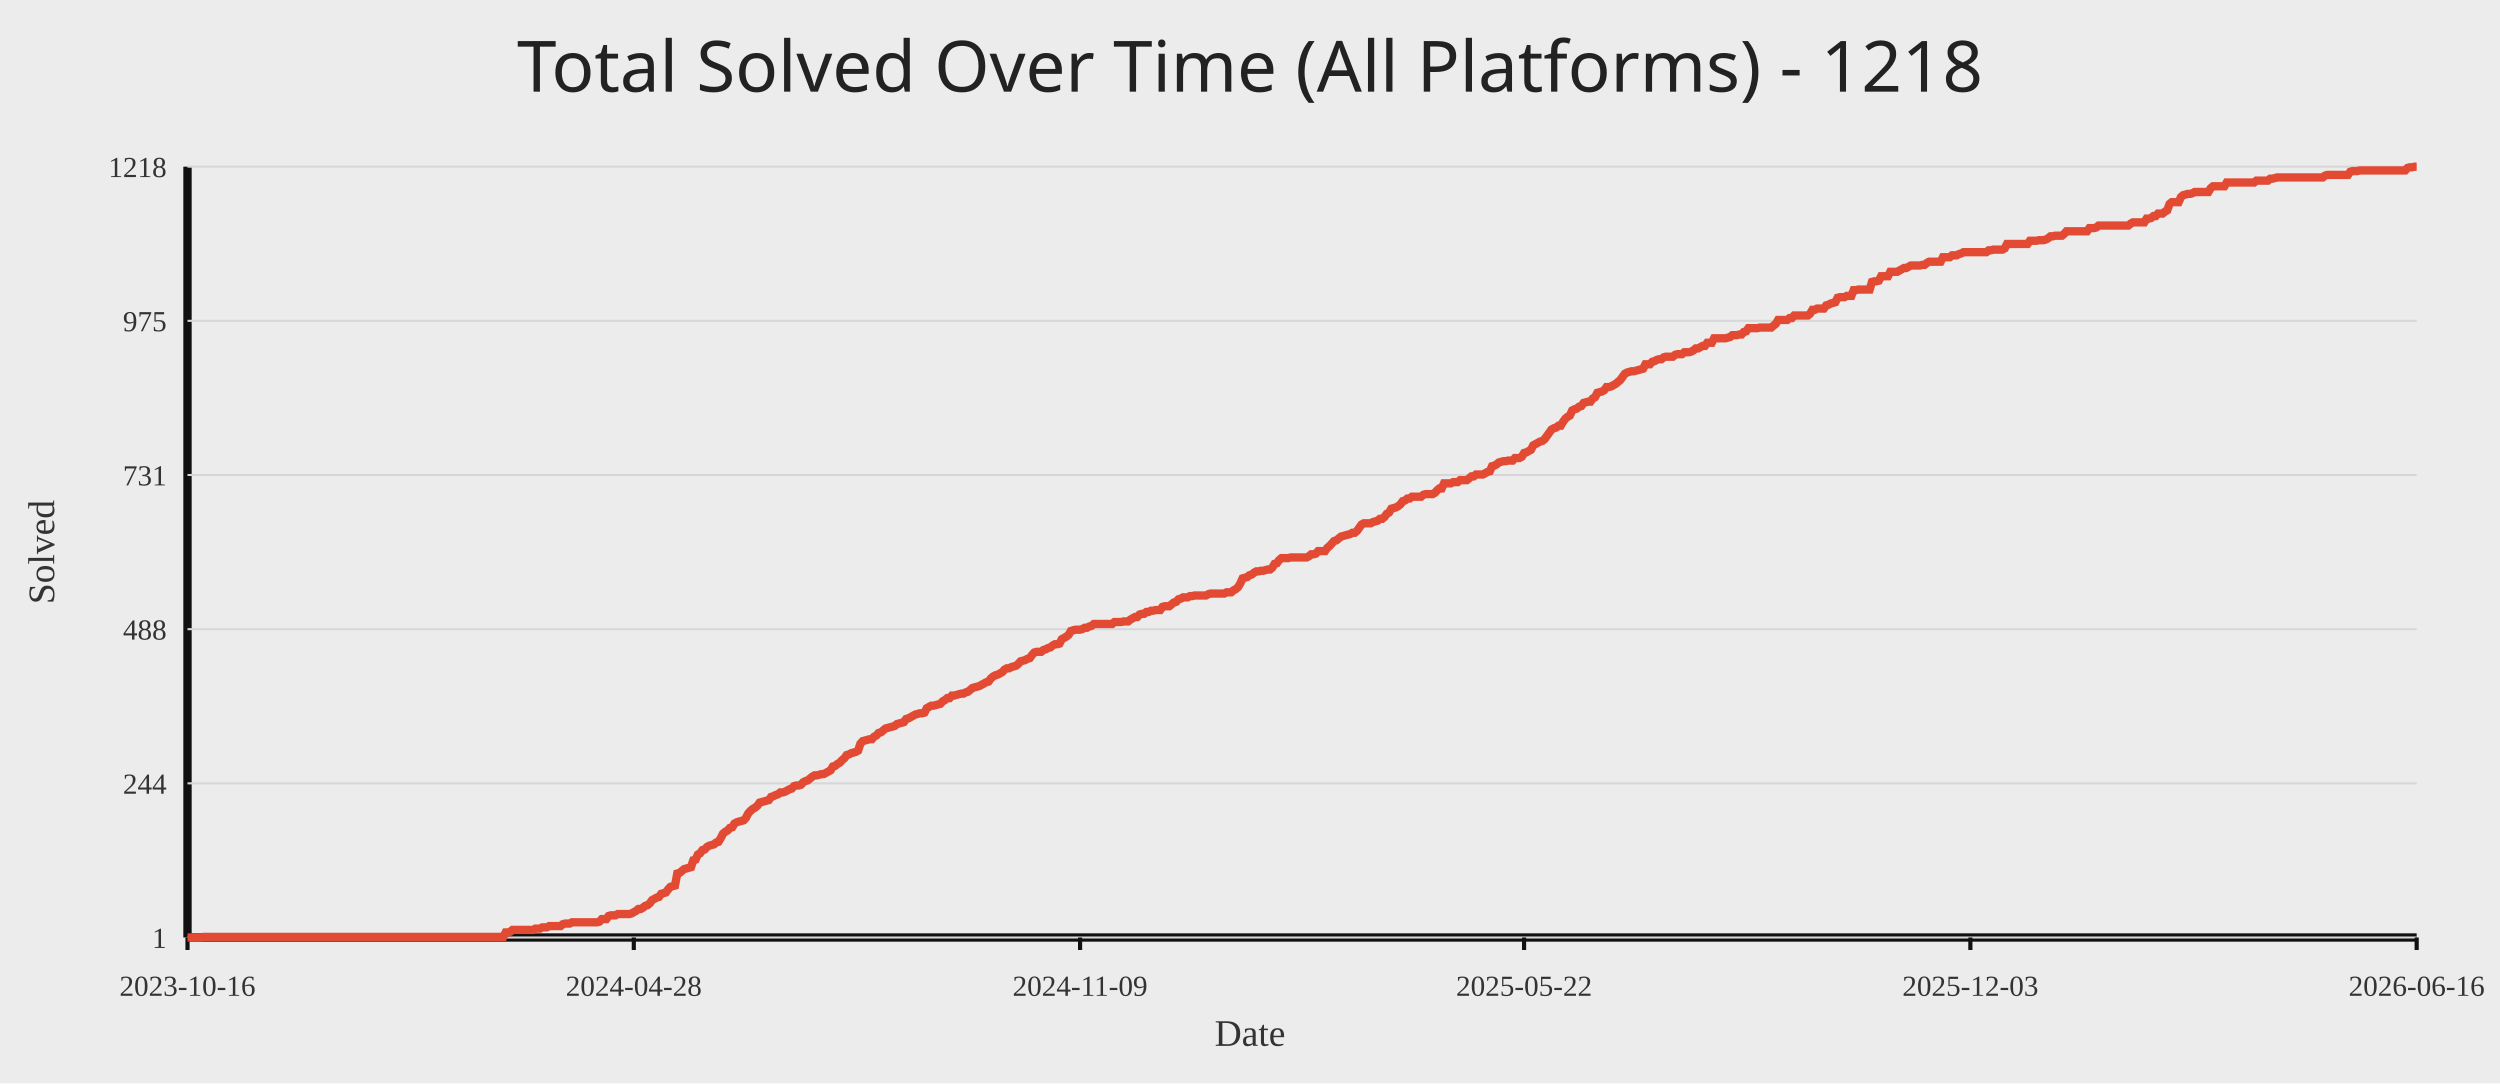
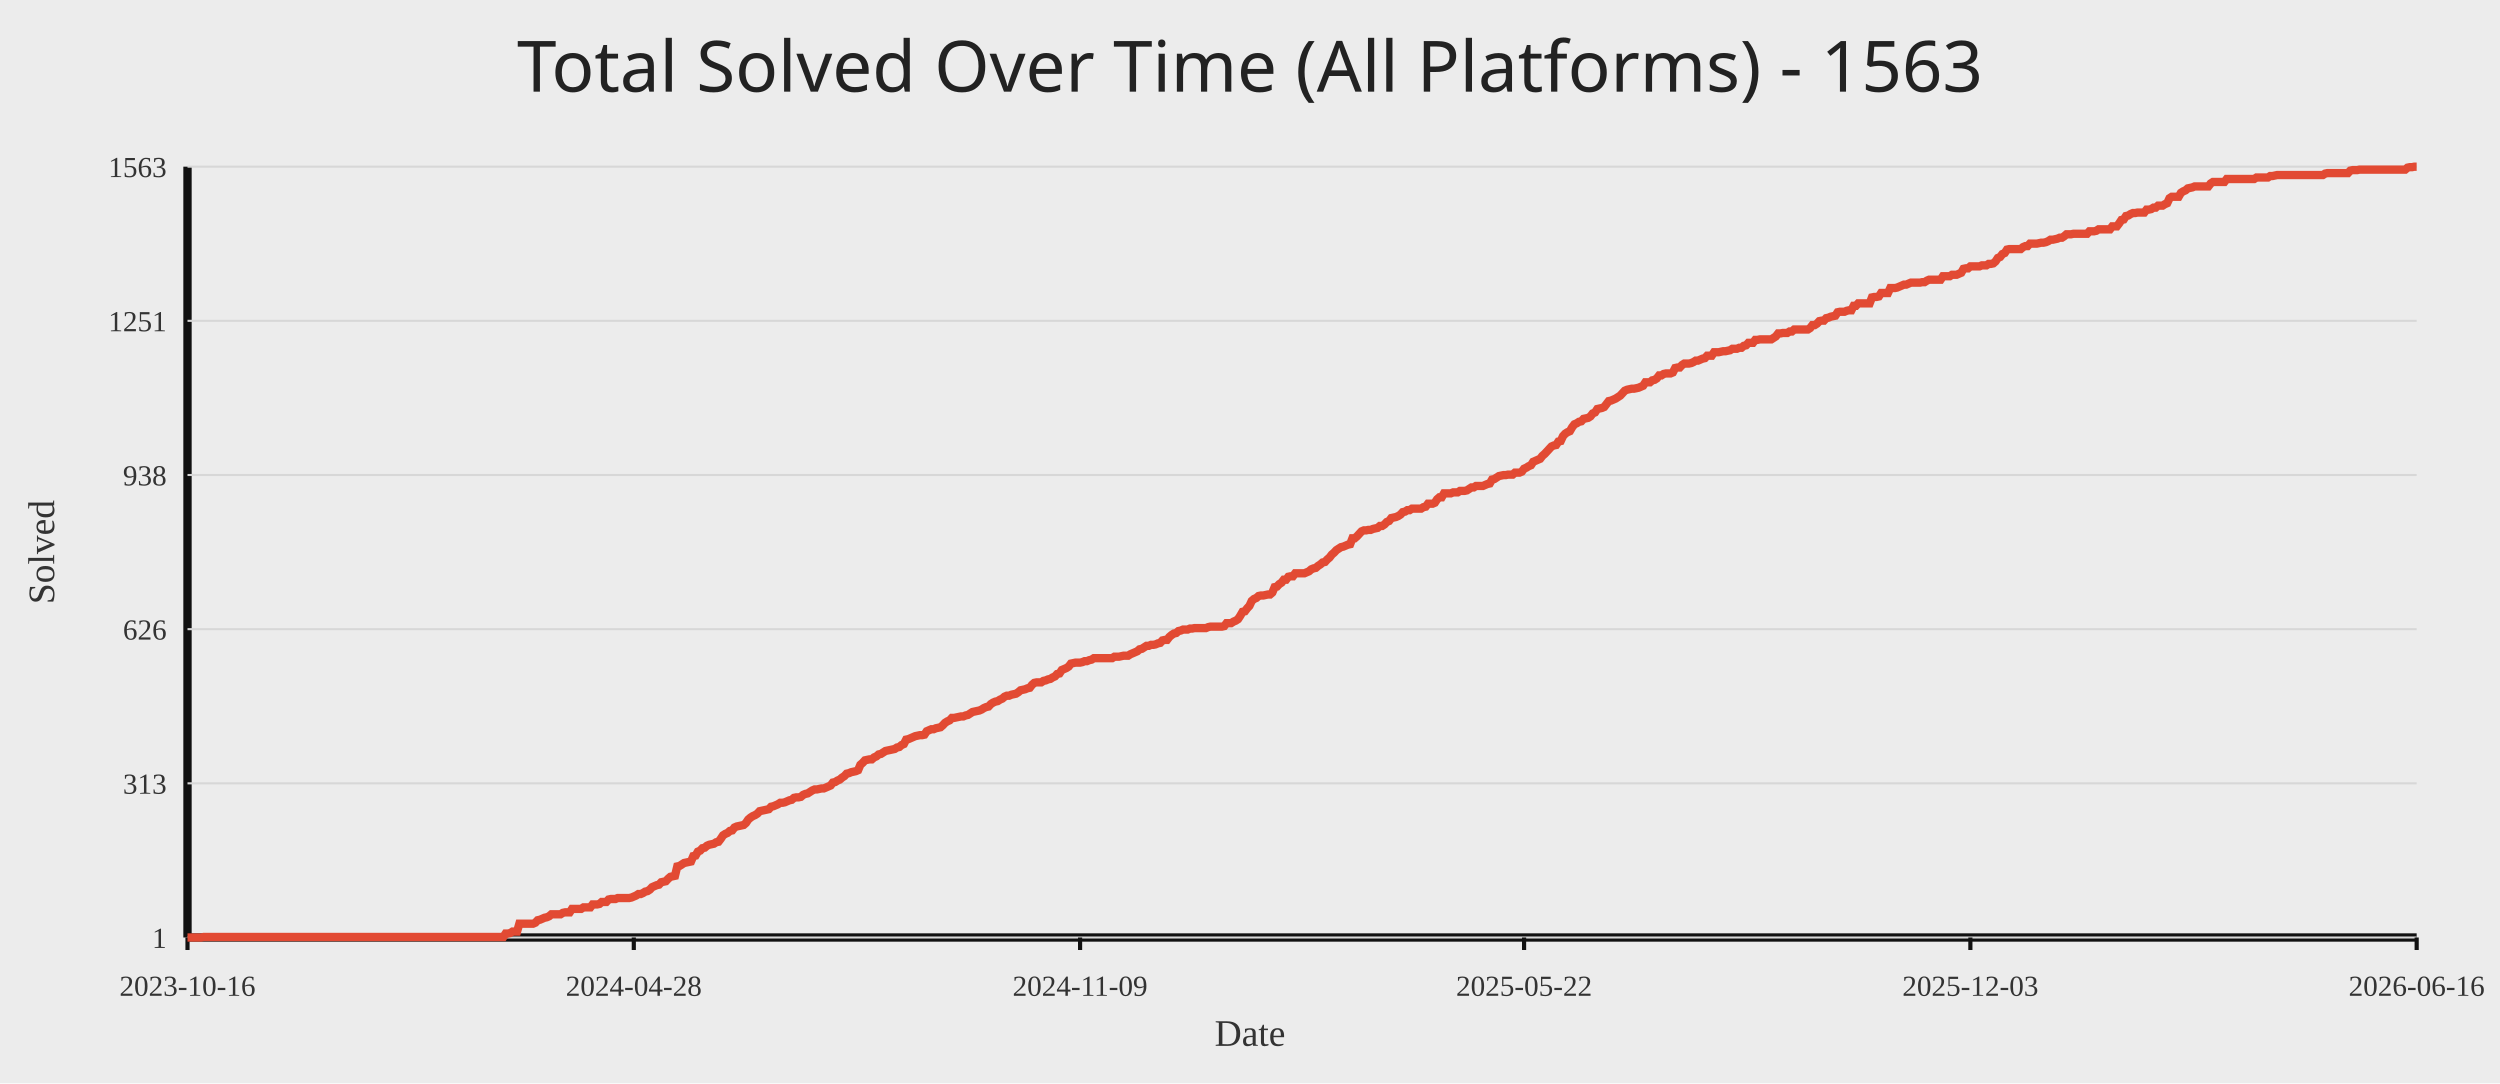
<svg xmlns="http://www.w3.org/2000/svg" width="1200" height="520">
  <rect width="100%" height="100%" fill="#ececec" />
-   <text x="50%" y="44" text-anchor="middle" fill="#222" font-size="34" font-family="Comic Sans MS, Segoe UI">Total Solved Over Time (All Platforms) - 1218</text>
+   <text x="50%" y="44" text-anchor="middle" fill="#222" font-size="34" font-family="Comic Sans MS, Segoe UI">Total Solved Over Time (All Platforms) - 1563</text>
  <line x1="90" y1="450" x2="1160" y2="450" stroke="#111" stroke-width="4" />
  <line x1="90" y1="80" x2="90" y2="450" stroke="#111" stroke-width="4" />
  <line x1="90" y1="450.00" x2="1160" y2="450.00" stroke="#d7d7d7" stroke-width="1" />
  <text x="80" y="455.00" text-anchor="end" fill="#333" font-size="14">1</text>
  <line x1="90" y1="376.00" x2="1160" y2="376.00" stroke="#d7d7d7" stroke-width="1" />
-   <text x="80" y="381.00" text-anchor="end" fill="#333" font-size="14">244</text>
+   <text x="80" y="381.00" text-anchor="end" fill="#333" font-size="14">313</text>
  <line x1="90" y1="302.00" x2="1160" y2="302.00" stroke="#d7d7d7" stroke-width="1" />
-   <text x="80" y="307.00" text-anchor="end" fill="#333" font-size="14">488</text>
+   <text x="80" y="307.00" text-anchor="end" fill="#333" font-size="14">626</text>
  <line x1="90" y1="228.00" x2="1160" y2="228.00" stroke="#d7d7d7" stroke-width="1" />
-   <text x="80" y="233.00" text-anchor="end" fill="#333" font-size="14">731</text>
+   <text x="80" y="233.00" text-anchor="end" fill="#333" font-size="14">938</text>
  <line x1="90" y1="154.00" x2="1160" y2="154.00" stroke="#d7d7d7" stroke-width="1" />
-   <text x="80" y="159.00" text-anchor="end" fill="#333" font-size="14">975</text>
+   <text x="80" y="159.00" text-anchor="end" fill="#333" font-size="14">1251</text>
  <line x1="90" y1="80.00" x2="1160" y2="80.00" stroke="#d7d7d7" stroke-width="1" />
-   <text x="80" y="85.00" text-anchor="end" fill="#333" font-size="14">1218</text>
+   <text x="80" y="85.00" text-anchor="end" fill="#333" font-size="14">1563</text>
  <line x1="90.00" y1="450" x2="90.00" y2="456" stroke="#111" stroke-width="2" />
  <text x="90.00" y="478" text-anchor="middle" fill="#333" font-size="14">2023-10-16</text>
  <line x1="304.22" y1="450" x2="304.22" y2="456" stroke="#111" stroke-width="2" />
  <text x="304.22" y="478" text-anchor="middle" fill="#333" font-size="14">2024-04-28</text>
  <line x1="518.44" y1="450" x2="518.44" y2="456" stroke="#111" stroke-width="2" />
  <text x="518.44" y="478" text-anchor="middle" fill="#333" font-size="14">2024-11-09</text>
  <line x1="731.56" y1="450" x2="731.56" y2="456" stroke="#111" stroke-width="2" />
  <text x="731.56" y="478" text-anchor="middle" fill="#333" font-size="14">2025-05-22</text>
  <line x1="945.78" y1="450" x2="945.78" y2="456" stroke="#111" stroke-width="2" />
  <text x="945.78" y="478" text-anchor="middle" fill="#333" font-size="14">2025-12-03</text>
  <line x1="1160.00" y1="450" x2="1160.00" y2="456" stroke="#111" stroke-width="2" />
  <text x="1160.00" y="478" text-anchor="middle" fill="#333" font-size="14">2026-06-16</text>
-   <polyline fill="none" stroke="#e24a33" stroke-width="4" points="90.00,450.00 91.10,450.00 92.20,450.00 93.30,450.00 94.39,450.00 95.49,450.00 96.59,450.00 97.69,449.70 98.79,449.70 99.89,449.70 100.99,449.70 102.08,449.70 103.18,449.70 104.28,449.70 105.38,449.70 106.48,449.70 107.58,449.70 108.68,449.70 109.77,449.70 110.87,449.70 111.97,449.70 113.07,449.70 114.17,449.70 115.27,449.70 116.37,449.70 117.46,449.70 118.56,449.70 119.66,449.70 120.76,449.70 121.86,449.70 122.96,449.70 124.06,449.70 125.15,449.70 126.25,449.70 127.35,449.70 128.45,449.70 129.55,449.70 130.65,449.70 131.75,449.70 132.84,449.70 133.94,449.70 135.04,449.70 136.14,449.70 137.24,449.70 138.34,449.70 139.44,449.70 140.53,449.70 141.63,449.70 142.73,449.70 143.83,449.70 144.93,449.70 146.03,449.70 147.13,449.70 148.22,449.70 149.32,449.70 150.42,449.70 151.52,449.70 152.62,449.70 153.72,449.70 154.82,449.70 155.91,449.70 157.01,449.70 158.11,449.70 159.21,449.70 160.31,449.70 161.41,449.70 162.51,449.70 163.60,449.70 164.70,449.70 165.80,449.70 166.90,449.70 168.00,449.70 169.10,449.70 170.20,449.70 171.29,449.70 172.39,449.70 173.49,449.70 174.59,449.70 175.69,449.70 176.79,449.70 177.89,449.70 178.98,449.70 180.08,449.70 181.18,449.70 182.28,449.70 183.38,449.70 184.48,449.70 185.57,449.70 186.67,449.70 187.77,449.70 188.87,449.70 189.97,449.70 191.07,449.70 192.17,449.70 193.26,449.70 194.36,449.70 195.46,449.70 196.56,449.70 197.66,449.70 198.76,449.70 199.86,449.70 200.95,449.70 202.05,449.70 203.15,449.70 204.25,449.70 205.35,449.70 206.45,449.70 207.55,449.70 208.64,449.70 209.74,449.70 210.84,449.70 211.94,449.70 213.04,449.70 214.14,449.70 215.24,449.70 216.33,449.70 217.43,449.70 218.53,449.70 219.63,449.70 220.73,449.70 221.83,449.70 222.93,449.70 224.02,449.70 225.12,449.70 226.22,449.70 227.32,449.70 228.42,449.70 229.52,449.70 230.62,449.70 231.71,449.70 232.81,449.70 233.91,449.70 235.01,449.70 236.11,449.70 237.21,449.70 238.31,449.70 239.40,449.70 240.50,449.70 241.60,449.70 242.70,447.57 243.80,447.57 244.90,447.26 246.00,446.35 247.09,446.35 248.19,446.35 249.29,446.35 250.39,446.35 251.49,446.35 252.59,446.35 253.69,446.35 254.78,446.35 255.88,446.35 256.98,445.74 258.08,445.74 259.18,445.74 260.28,445.14 261.38,445.14 262.47,445.14 263.57,444.53 264.67,444.53 265.77,444.53 266.87,444.53 267.97,444.53 269.07,444.53 270.16,443.62 271.26,443.31 272.36,443.31 273.46,443.31 274.56,442.70 275.66,442.70 276.76,442.70 277.85,442.70 278.95,442.70 280.05,442.70 281.15,442.70 282.25,442.70 283.35,442.70 284.45,442.70 285.54,442.70 286.64,442.70 287.74,442.40 288.84,441.18 289.94,441.18 291.04,441.18 292.14,439.66 293.23,439.36 294.33,439.36 295.43,439.36 296.53,438.75 297.63,438.75 298.73,438.75 299.83,438.75 300.92,438.75 302.02,438.75 303.12,438.45 304.22,437.84 305.32,437.23 306.42,436.32 307.52,436.32 308.61,435.71 309.71,434.80 310.81,434.49 311.91,433.58 313.01,432.06 314.11,431.45 315.21,430.85 316.30,430.54 317.40,429.02 318.50,428.72 319.60,428.41 320.70,426.89 321.80,425.68 322.90,425.37 323.99,425.07 325.09,419.29 326.19,418.99 327.29,418.08 328.39,417.17 329.49,416.86 330.59,416.56 331.68,416.25 332.78,412.91 333.88,412.60 334.98,410.17 336.08,409.56 337.18,408.04 338.28,407.74 339.37,406.52 340.47,405.92 341.57,405.61 342.67,405.31 343.77,404.40 344.87,404.09 345.97,402.27 347.06,400.14 348.16,399.23 349.26,398.62 350.36,397.40 351.46,397.10 352.56,395.28 353.66,394.67 354.75,394.36 355.85,394.06 356.95,393.76 358.05,392.54 359.15,390.41 360.25,389.19 361.34,388.28 362.44,387.67 363.54,386.76 364.64,385.24 365.74,384.94 366.84,384.63 367.94,384.33 369.03,384.03 370.13,382.51 371.23,382.20 372.33,381.59 373.43,381.29 374.53,380.38 375.63,380.38 376.72,380.07 377.82,379.47 378.92,378.86 380.02,378.55 381.12,377.34 382.22,377.03 383.32,377.03 384.41,376.73 385.51,375.51 386.61,374.91 387.71,374.60 388.81,373.69 389.91,372.78 391.01,372.17 392.10,372.17 393.20,371.87 394.30,371.56 395.40,371.56 396.50,370.95 397.60,370.35 398.70,369.74 399.79,367.91 400.89,367.61 401.99,366.70 403.09,366.09 404.19,364.87 405.29,363.96 406.39,362.44 407.48,362.14 408.58,361.53 409.68,361.22 410.78,360.92 411.88,360.31 412.98,356.97 414.08,355.75 415.17,355.45 416.27,355.14 417.37,354.84 418.47,354.84 419.57,353.62 420.67,353.02 421.77,351.80 422.86,351.50 423.96,350.58 425.06,349.67 426.16,349.37 427.26,349.06 428.36,348.76 429.46,348.46 430.55,347.54 431.65,347.24 432.75,346.94 433.85,346.63 434.95,345.11 436.05,344.81 437.15,344.20 438.24,343.59 439.34,342.98 440.44,342.68 441.54,342.37 442.64,342.37 443.74,342.07 444.84,339.94 445.93,339.33 447.03,338.73 448.13,338.73 449.23,338.42 450.33,338.12 451.43,337.81 452.53,336.60 453.62,335.99 454.72,335.08 455.82,335.08 456.92,333.86 458.02,333.86 459.12,333.56 460.22,333.25 461.31,332.95 462.41,332.95 463.51,332.34 464.61,332.04 465.71,331.13 466.81,330.21 467.91,329.91 469.00,329.61 470.10,329.30 471.20,328.69 472.30,328.09 473.40,327.48 474.50,327.17 475.60,325.65 476.69,324.74 477.79,324.13 478.89,323.83 479.99,323.22 481.09,322.61 482.19,321.40 483.29,320.79 484.38,320.79 485.48,320.18 486.58,319.88 487.68,319.57 488.78,318.66 489.88,317.44 490.98,317.14 492.07,316.84 493.17,316.23 494.27,315.92 495.37,314.40 496.47,313.19 497.57,312.88 498.67,312.88 499.76,312.88 500.86,311.97 501.96,311.67 503.06,311.06 504.16,310.76 505.26,309.84 506.36,309.24 507.45,309.24 508.55,308.93 509.65,306.80 510.75,306.20 511.85,305.59 512.95,304.68 514.05,302.85 515.14,302.55 516.24,302.24 517.34,302.24 518.44,302.24 519.54,301.94 520.64,301.33 521.74,301.33 522.83,300.72 523.93,300.42 525.03,299.51 526.13,299.51 527.23,299.51 528.33,299.51 529.43,299.51 530.52,299.51 531.62,299.51 532.72,299.51 533.82,299.51 534.92,298.59 536.02,298.59 537.11,298.59 538.21,298.59 539.31,298.29 540.41,298.29 541.51,298.29 542.61,297.38 543.71,296.77 544.80,296.16 545.90,296.16 547.00,294.95 548.10,294.64 549.20,294.64 550.30,293.73 551.40,293.73 552.49,293.12 553.59,293.12 554.69,292.82 555.79,292.82 556.89,292.82 557.99,291.30 559.09,290.99 560.18,290.99 561.28,290.99 562.38,290.08 563.48,289.17 564.58,288.87 565.68,287.65 566.78,287.35 567.87,286.74 568.97,286.74 570.07,286.74 571.17,286.13 572.27,286.13 573.37,285.83 574.47,285.83 575.56,285.83 576.66,285.83 577.76,285.83 578.86,285.83 579.96,285.22 581.06,284.91 582.16,284.91 583.25,284.91 584.35,284.91 585.45,284.91 586.55,284.91 587.65,284.91 588.75,284.31 589.85,284.31 590.94,284.31 592.04,283.39 593.14,282.79 594.24,281.87 595.34,280.05 596.44,277.62 597.54,277.31 598.63,277.01 599.73,276.10 600.83,275.79 601.93,274.88 603.03,274.27 604.13,274.27 605.23,273.97 606.32,273.97 607.42,273.66 608.52,273.36 609.62,273.36 610.72,272.45 611.82,270.62 612.92,270.32 614.01,268.80 615.11,267.89 616.21,267.89 617.31,267.89 618.41,267.89 619.51,267.58 620.61,267.58 621.70,267.58 622.80,267.58 623.90,267.58 625.00,267.58 626.10,267.58 627.20,267.58 628.30,266.98 629.39,266.06 630.49,266.06 631.59,265.76 632.69,264.54 633.79,264.54 634.89,264.54 635.99,264.54 637.08,263.02 638.18,262.11 639.28,260.90 640.38,259.68 641.48,259.38 642.58,258.46 643.68,257.55 644.77,257.25 645.87,256.94 646.97,256.64 648.07,256.34 649.17,255.73 650.27,255.73 651.37,254.82 652.46,253.29 653.56,251.77 654.66,251.17 655.76,251.17 656.86,251.17 657.96,251.17 659.06,250.56 660.15,250.25 661.25,249.95 662.35,249.04 663.45,249.04 664.55,248.13 665.65,246.61 666.75,246.00 667.84,244.17 668.94,243.87 670.04,243.57 671.14,242.96 672.24,242.05 673.34,240.53 674.44,240.22 675.53,239.31 676.63,239.31 677.73,238.40 678.83,238.40 679.93,238.40 681.03,238.40 682.13,238.40 683.22,237.49 684.32,237.18 685.42,237.18 686.52,237.18 687.62,237.18 688.72,236.57 689.82,235.36 690.91,234.45 692.01,234.45 693.11,232.01 694.21,232.01 695.31,232.01 696.41,232.01 697.51,231.41 698.60,231.41 699.70,231.41 700.80,230.49 701.90,230.49 703.00,230.49 704.10,230.49 705.20,229.58 706.29,228.67 707.39,228.67 708.49,227.76 709.59,227.76 710.69,227.76 711.79,227.76 712.89,227.15 713.98,226.54 715.08,226.24 716.18,223.80 717.28,223.50 718.38,222.89 719.48,221.98 720.57,221.68 721.67,221.37 722.77,221.37 723.87,221.07 724.97,221.07 726.07,221.07 727.17,219.85 728.26,219.85 729.36,219.85 730.46,219.24 731.56,217.42 732.66,217.12 733.76,216.51 734.86,215.90 735.95,213.77 737.05,213.16 738.15,212.56 739.25,211.95 740.35,211.64 741.45,210.73 742.55,209.21 743.64,207.69 744.74,206.17 745.84,205.56 746.94,205.26 748.04,204.35 749.14,204.35 750.24,202.52 751.33,201.00 752.43,200.09 753.53,199.48 754.63,197.05 755.73,196.44 756.83,196.14 757.93,195.23 759.02,194.92 760.12,193.40 761.22,193.10 762.32,192.79 763.42,192.79 764.52,191.27 765.62,190.67 766.71,188.54 767.81,188.23 768.91,187.93 770.01,187.32 771.11,185.80 772.21,185.80 773.31,185.50 774.40,184.89 775.50,184.28 776.60,183.37 777.70,182.46 778.80,180.94 779.90,179.42 781.00,178.81 782.09,178.50 783.19,178.20 784.29,178.20 785.39,177.90 786.49,177.59 787.59,177.29 788.69,176.98 789.78,174.86 790.88,174.86 791.98,174.86 793.08,173.64 794.18,173.34 795.28,172.73 796.38,172.42 797.47,172.42 798.57,171.51 799.67,171.21 800.77,171.21 801.87,171.21 802.97,171.21 804.07,170.30 805.16,169.99 806.26,169.99 807.36,169.99 808.46,169.08 809.56,169.08 810.66,169.08 811.76,168.78 812.85,168.17 813.95,167.26 815.05,167.26 816.15,166.65 817.25,166.04 818.35,166.04 819.45,164.52 820.54,164.52 821.64,164.52 822.74,162.39 823.84,162.39 824.94,162.39 826.04,162.39 827.14,162.39 828.23,162.39 829.33,162.09 830.43,161.78 831.53,160.87 832.63,160.87 833.73,160.87 834.83,160.57 835.92,160.57 837.02,159.35 838.12,159.05 839.22,157.53 840.32,157.53 841.42,157.53 842.52,157.53 843.61,157.53 844.71,157.22 845.81,157.22 846.91,157.22 848.01,157.22 849.11,157.22 850.21,157.22 851.30,156.31 852.40,155.40 853.50,153.57 854.60,153.57 855.70,153.57 856.80,153.57 857.90,153.57 858.99,152.66 860.09,152.66 861.19,151.45 862.29,151.45 863.39,151.45 864.49,151.45 865.59,151.45 866.68,151.45 867.78,151.45 868.88,150.53 869.98,148.71 871.08,148.71 872.18,148.10 873.28,148.10 874.37,148.10 875.47,148.10 876.57,146.58 877.67,146.28 878.77,145.67 879.87,145.37 880.97,145.06 882.06,142.93 883.16,142.63 884.26,142.63 885.36,142.63 886.46,142.02 887.56,142.02 888.66,142.02 889.75,139.29 890.85,139.29 891.95,138.98 893.05,138.98 894.15,138.98 895.25,138.98 896.34,138.98 897.44,138.98 898.54,135.33 899.64,135.03 900.74,135.03 901.84,134.72 902.94,132.60 904.03,132.60 905.13,132.60 906.23,132.60 907.33,130.47 908.43,130.47 909.53,130.47 910.63,130.47 911.72,129.86 912.82,129.25 913.92,128.64 915.02,128.64 916.12,128.04 917.22,127.43 918.32,127.43 919.41,127.43 920.51,127.43 921.61,127.43 922.71,127.12 923.81,127.12 924.91,126.21 926.01,125.60 927.10,125.60 928.20,125.60 929.30,125.60 930.40,125.60 931.50,125.60 932.60,123.48 933.70,123.48 934.79,123.48 935.89,123.48 936.99,122.56 938.09,122.56 939.19,122.56 940.29,121.96 941.39,121.65 942.48,121.04 943.58,121.04 944.68,121.04 945.78,121.04 946.88,121.04 947.98,121.04 949.08,121.04 950.17,121.04 951.27,121.04 952.37,121.04 953.47,121.04 954.57,120.13 955.67,120.13 956.77,119.83 957.86,119.83 958.96,119.83 960.06,119.83 961.16,119.83 962.26,119.22 963.36,117.09 964.46,117.09 965.55,117.09 966.65,117.09 967.75,117.09 968.85,117.09 969.95,117.09 971.05,117.09 972.15,117.09 973.24,117.09 974.34,115.57 975.44,115.57 976.54,115.57 977.64,115.57 978.74,115.27 979.84,115.27 980.93,115.27 982.03,114.96 983.13,114.35 984.23,113.44 985.33,113.44 986.43,113.14 987.53,113.14 988.62,113.14 989.72,113.14 990.82,112.23 991.92,111.01 993.02,111.01 994.12,111.01 995.22,111.01 996.31,111.01 997.41,111.01 998.51,111.01 999.61,111.01 1000.71,111.01 1001.81,111.01 1002.91,109.49 1004.00,109.49 1005.10,109.49 1006.20,109.19 1007.30,108.27 1008.40,108.27 1009.50,108.27 1010.60,108.27 1011.69,108.27 1012.79,108.27 1013.89,108.27 1014.99,108.27 1016.09,108.27 1017.19,108.27 1018.29,108.27 1019.38,108.27 1020.48,108.27 1021.58,108.27 1022.68,107.36 1023.78,106.75 1024.88,106.75 1025.98,106.75 1027.07,106.75 1028.17,106.75 1029.27,106.75 1030.37,104.93 1031.47,104.93 1032.57,104.63 1033.67,103.71 1034.76,103.71 1035.86,102.50 1036.96,102.50 1038.06,102.50 1039.16,101.59 1040.26,100.98 1041.36,97.94 1042.45,97.03 1043.55,97.03 1044.65,97.03 1045.75,97.03 1046.85,94.59 1047.95,93.68 1049.05,93.38 1050.14,93.07 1051.24,93.07 1052.34,92.77 1053.44,92.16 1054.54,92.16 1055.64,92.16 1056.74,92.16 1057.83,92.16 1058.93,92.16 1060.03,92.16 1061.13,90.34 1062.23,89.42 1063.33,89.42 1064.43,89.42 1065.52,89.42 1066.62,89.42 1067.72,89.42 1068.82,87.60 1069.92,87.60 1071.02,87.60 1072.11,87.60 1073.21,87.60 1074.31,87.60 1075.41,87.60 1076.51,87.60 1077.61,87.60 1078.71,87.60 1079.80,87.60 1080.90,87.60 1082.00,87.60 1083.10,86.69 1084.20,86.69 1085.30,86.69 1086.40,86.69 1087.49,86.69 1088.59,86.69 1089.69,85.78 1090.79,85.78 1091.89,85.47 1092.99,85.17 1094.09,85.17 1095.18,85.17 1096.28,85.17 1097.38,85.17 1098.48,85.17 1099.58,85.17 1100.68,85.17 1101.78,85.17 1102.87,85.17 1103.97,85.17 1105.07,85.17 1106.17,85.17 1107.27,85.17 1108.37,85.17 1109.47,85.17 1110.56,85.17 1111.66,85.17 1112.76,85.17 1113.86,85.17 1114.96,85.17 1116.06,84.26 1117.16,83.95 1118.25,83.95 1119.35,83.95 1120.45,83.95 1121.55,83.95 1122.65,83.95 1123.75,83.95 1124.85,83.95 1125.94,83.95 1127.04,83.95 1128.14,82.43 1129.24,82.13 1130.34,82.13 1131.44,82.13 1132.54,81.82 1133.63,81.82 1134.73,81.82 1135.83,81.82 1136.93,81.82 1138.03,81.82 1139.13,81.82 1140.23,81.82 1141.32,81.82 1142.42,81.82 1143.52,81.82 1144.62,81.82 1145.72,81.82 1146.82,81.82 1147.92,81.82 1149.01,81.82 1150.11,81.82 1151.21,81.82 1152.31,81.82 1153.41,81.82 1154.51,81.82 1155.61,80.61 1156.70,80.30 1157.80,80.30 1158.90,80.00 1160.00,80.00" />
+   <polyline fill="none" stroke="#e24a33" stroke-width="4" points="90.00,450.00 91.10,450.00 92.20,450.00 93.30,450.00 94.39,450.00 95.49,450.00 96.59,450.00 97.69,449.76 98.79,449.76 99.89,449.76 100.99,449.76 102.08,449.76 103.18,449.76 104.28,449.76 105.38,449.76 106.48,449.76 107.58,449.76 108.68,449.76 109.77,449.76 110.87,449.76 111.97,449.76 113.07,449.76 114.17,449.76 115.27,449.76 116.37,449.76 117.46,449.76 118.56,449.76 119.66,449.76 120.76,449.76 121.86,449.76 122.96,449.76 124.06,449.76 125.15,449.76 126.25,449.76 127.35,449.76 128.45,449.76 129.55,449.76 130.65,449.76 131.75,449.76 132.84,449.76 133.94,449.76 135.04,449.76 136.14,449.76 137.24,449.76 138.34,449.76 139.44,449.76 140.53,449.76 141.63,449.76 142.73,449.76 143.83,449.76 144.93,449.76 146.03,449.76 147.13,449.76 148.22,449.76 149.32,449.76 150.42,449.76 151.52,449.76 152.62,449.76 153.72,449.76 154.82,449.76 155.91,449.76 157.01,449.76 158.11,449.76 159.21,449.76 160.31,449.76 161.41,449.76 162.51,449.76 163.60,449.76 164.70,449.76 165.80,449.76 166.90,449.76 168.00,449.76 169.10,449.76 170.20,449.76 171.29,449.76 172.39,449.76 173.49,449.76 174.59,449.76 175.69,449.76 176.79,449.76 177.89,449.76 178.98,449.76 180.08,449.76 181.18,449.76 182.28,449.76 183.38,449.76 184.48,449.76 185.57,449.76 186.67,449.76 187.77,449.76 188.87,449.76 189.97,449.76 191.07,449.76 192.17,449.76 193.26,449.76 194.36,449.76 195.46,449.76 196.56,449.76 197.66,449.76 198.76,449.76 199.86,449.76 200.95,449.76 202.05,449.76 203.15,449.76 204.25,449.76 205.35,449.76 206.45,449.76 207.55,449.76 208.64,449.76 209.74,449.76 210.84,449.76 211.94,449.76 213.04,449.76 214.14,449.76 215.24,449.76 216.33,449.76 217.43,449.76 218.53,449.76 219.63,449.76 220.73,449.76 221.83,449.76 222.93,449.76 224.02,449.76 225.12,449.76 226.22,449.76 227.32,449.76 228.42,449.76 229.52,449.76 230.62,449.76 231.71,449.76 232.81,449.76 233.91,449.76 235.01,449.76 236.11,449.76 237.21,449.76 238.31,449.76 239.40,449.76 240.50,449.76 241.60,449.76 242.70,448.10 243.80,448.10 244.90,447.87 246.00,447.16 247.09,447.16 248.19,447.16 249.29,443.37 250.39,443.37 251.49,443.37 252.59,443.37 253.69,443.37 254.78,443.37 255.88,443.37 256.98,442.89 258.08,441.71 259.18,441.47 260.28,441.00 261.38,440.52 262.47,440.29 263.57,439.81 264.67,438.87 265.77,438.87 266.87,438.87 267.97,438.87 269.07,438.87 270.16,438.16 271.26,437.92 272.36,437.92 273.46,437.92 274.56,436.26 275.66,436.26 276.76,436.26 277.85,436.26 278.95,436.26 280.05,435.55 281.15,435.55 282.25,435.55 283.35,435.55 284.45,434.13 285.54,434.13 286.64,434.13 287.74,433.89 288.84,432.94 289.94,432.94 291.04,432.94 292.14,431.76 293.23,431.52 294.33,431.52 295.43,431.52 296.53,431.05 297.63,431.05 298.73,431.05 299.83,431.05 300.92,431.05 302.02,431.05 303.12,430.81 304.22,430.34 305.32,429.87 306.42,429.15 307.52,429.15 308.61,428.68 309.71,427.97 310.81,427.73 311.91,427.02 313.01,425.84 314.11,425.36 315.21,424.89 316.30,424.65 317.40,423.47 318.50,423.23 319.60,423.00 320.70,421.81 321.80,420.86 322.90,420.63 323.99,420.39 325.09,415.89 326.19,415.65 327.29,414.94 328.39,414.23 329.49,413.99 330.59,413.76 331.68,413.52 332.78,410.92 333.88,410.68 334.98,408.78 336.08,408.31 337.18,407.13 338.28,406.89 339.37,405.94 340.47,405.47 341.57,405.23 342.67,404.99 343.77,404.28 344.87,404.05 345.97,402.62 347.06,400.97 348.16,400.26 349.26,399.78 350.36,398.83 351.46,398.60 352.56,397.18 353.66,396.70 354.75,396.47 355.85,396.23 356.95,395.99 358.05,395.04 359.15,393.39 360.25,392.44 361.34,391.73 362.44,391.25 363.54,390.54 364.64,389.36 365.74,389.12 366.84,388.89 367.94,388.65 369.03,388.41 370.13,387.23 371.23,386.99 372.33,386.52 373.43,386.04 374.53,385.33 375.63,385.33 376.72,385.10 377.82,384.62 378.92,384.15 380.02,383.91 381.12,382.96 382.22,382.73 383.32,382.73 384.41,382.49 385.51,381.54 386.61,381.07 387.71,380.83 388.81,380.12 389.91,379.41 391.01,378.94 392.10,378.94 393.20,378.70 394.30,378.46 395.40,378.46 396.50,377.99 397.60,377.52 398.70,377.04 399.79,375.62 400.89,375.38 401.99,374.67 403.09,374.20 404.19,373.25 405.29,372.54 406.39,371.36 407.48,371.12 408.58,370.65 409.68,370.41 410.78,370.17 411.88,369.70 412.98,367.09 414.08,366.15 415.17,364.96 416.27,364.72 417.37,364.49 418.47,364.49 419.57,363.54 420.67,363.07 421.77,362.12 422.86,361.88 423.96,361.17 425.06,360.46 426.16,360.22 427.26,359.99 428.36,359.75 429.46,359.51 430.55,358.80 431.65,358.57 432.75,357.62 433.85,357.14 434.95,355.01 436.05,354.78 437.15,354.30 438.24,353.83 439.34,353.35 440.44,353.12 441.54,352.88 442.64,352.88 443.74,352.64 444.84,350.99 445.93,350.51 447.03,350.04 448.13,350.04 449.23,349.56 450.33,349.33 451.43,349.09 452.53,348.14 453.62,346.96 454.72,346.25 455.82,345.77 456.92,344.59 458.02,344.59 459.12,344.35 460.22,344.12 461.31,343.88 462.41,343.88 463.51,343.41 464.61,343.17 465.71,342.46 466.81,341.75 467.91,341.51 469.00,341.27 470.10,341.04 471.20,340.56 472.30,339.85 473.40,339.38 474.50,339.14 475.60,337.96 476.69,337.25 477.79,336.77 478.89,336.54 479.99,335.83 481.09,335.35 482.19,334.40 483.29,333.93 484.38,333.93 485.48,333.46 486.58,333.22 487.68,332.98 488.78,332.27 489.88,331.33 490.98,331.09 492.07,330.85 493.17,330.38 494.27,330.14 495.37,328.72 496.47,327.77 497.57,327.54 498.67,327.54 499.76,327.54 500.86,326.82 501.96,326.59 503.06,326.11 504.16,325.88 505.26,325.17 506.36,324.69 507.45,323.51 508.55,323.27 509.65,321.61 510.75,321.14 511.85,320.67 512.95,319.96 514.05,318.53 515.14,318.30 516.24,318.06 517.34,318.06 518.44,318.06 519.54,317.82 520.64,317.35 521.74,317.35 522.83,316.88 523.93,316.64 525.03,315.93 526.13,315.93 527.23,315.93 528.33,315.93 529.43,315.93 530.52,315.93 531.62,315.93 532.72,315.93 533.82,315.93 534.92,315.22 536.02,315.22 537.11,315.22 538.21,314.98 539.31,314.74 540.41,314.74 541.51,314.74 542.61,314.03 543.71,313.56 544.80,313.09 545.90,312.61 547.00,311.66 548.10,311.43 549.20,310.72 550.30,310.01 551.40,310.01 552.49,309.53 553.59,309.53 554.69,309.30 555.79,308.82 556.89,308.59 557.99,307.40 559.09,307.16 560.18,307.16 561.28,305.74 562.38,304.80 563.48,304.08 564.58,303.85 565.68,302.90 566.78,302.66 567.87,302.19 568.97,302.19 570.07,302.19 571.17,301.72 572.27,301.72 573.37,301.48 574.47,301.48 575.56,301.48 576.66,301.48 577.76,301.48 578.86,301.48 579.96,301.01 581.06,300.77 582.16,300.77 583.25,300.77 584.35,300.77 585.45,300.77 586.55,300.77 587.65,300.53 588.75,299.11 589.85,299.11 590.94,299.11 592.04,298.40 593.14,297.93 594.24,297.22 595.34,295.56 596.44,293.66 597.54,293.43 598.63,292.00 599.73,290.82 600.83,288.45 601.93,287.50 603.03,287.03 604.13,286.08 605.23,285.85 606.32,285.85 607.42,285.61 608.52,285.37 609.62,285.37 610.72,284.42 611.82,281.82 612.92,281.58 614.01,280.40 615.11,279.69 616.21,278.27 617.31,278.27 618.41,276.84 619.51,276.61 620.61,276.61 621.70,275.19 622.80,275.19 623.90,275.19 625.00,275.19 626.10,275.19 627.20,274.71 628.30,274.24 629.39,273.29 630.49,272.82 631.59,272.58 632.69,271.63 633.79,270.92 634.89,269.97 635.99,269.74 637.08,268.55 638.18,267.61 639.28,266.18 640.38,265.24 641.48,264.05 642.58,263.34 643.68,262.63 644.77,262.39 645.87,261.92 646.97,261.45 648.07,261.21 649.17,258.37 650.27,258.37 651.37,257.42 652.46,256.24 653.56,255.05 654.66,254.58 655.76,254.58 656.86,254.34 657.96,254.34 659.06,253.87 660.15,253.63 661.25,253.39 662.35,252.45 663.45,252.45 664.55,251.73 665.65,250.55 666.75,250.08 667.84,248.66 668.94,248.42 670.04,248.18 671.14,247.71 672.24,247.00 673.34,245.81 674.44,245.58 675.53,244.87 676.63,244.87 677.73,244.15 678.83,244.15 679.93,244.15 681.03,244.15 682.13,244.15 683.22,243.44 684.32,243.21 685.42,241.79 686.52,241.79 687.62,241.79 688.72,241.31 689.82,239.65 690.91,238.71 692.01,238.71 693.11,236.81 694.21,236.81 695.31,236.81 696.41,236.81 697.51,236.34 698.60,236.34 699.70,236.34 700.80,235.63 701.90,235.63 703.00,235.63 704.10,235.39 705.20,234.68 706.29,233.97 707.39,233.97 708.49,233.26 709.59,233.26 710.69,233.26 711.79,233.26 712.89,232.78 713.98,232.31 715.08,232.07 716.18,230.18 717.28,229.94 718.38,229.23 719.48,228.52 720.57,228.28 721.67,228.05 722.77,228.05 723.87,227.81 724.97,227.81 726.07,227.81 727.17,226.86 728.26,226.86 729.36,226.86 730.46,226.39 731.56,224.97 732.66,224.49 733.76,223.78 734.86,223.31 735.95,221.65 737.05,221.18 738.15,220.70 739.25,220.23 740.35,218.81 741.45,217.86 742.55,216.68 743.64,215.49 744.74,214.31 745.84,213.83 746.94,213.60 748.04,211.94 749.14,211.70 750.24,209.33 751.33,208.15 752.43,207.44 753.53,206.97 754.63,205.07 755.73,203.65 756.83,203.18 757.93,202.46 759.02,202.23 760.12,201.04 761.22,200.81 762.32,200.57 763.42,199.86 764.52,198.44 765.62,197.96 766.71,196.31 767.81,196.07 768.91,195.83 770.01,195.36 771.11,193.94 772.21,192.52 773.31,192.28 774.40,191.81 775.50,191.33 776.60,190.62 777.70,189.91 778.80,188.73 779.90,187.54 781.00,187.07 782.09,186.83 783.19,186.59 784.29,186.59 785.39,186.36 786.49,186.12 787.59,185.65 788.69,185.17 789.78,183.51 790.88,183.51 791.98,183.51 793.08,182.57 794.18,182.33 795.28,181.62 796.38,180.20 797.47,180.20 798.57,179.49 799.67,179.25 800.77,179.25 801.87,179.25 802.97,178.78 804.07,176.65 805.16,176.41 806.26,176.41 807.36,175.22 808.46,174.51 809.56,174.51 810.66,174.51 811.76,174.28 812.85,173.80 813.95,173.09 815.05,173.09 816.15,172.62 817.25,172.14 818.35,171.91 819.45,170.72 820.54,170.72 821.64,170.72 822.74,169.07 823.84,169.07 824.94,169.07 826.04,168.83 827.14,168.59 828.23,168.59 829.33,168.35 830.43,168.12 831.53,167.41 832.63,167.41 833.73,167.41 834.83,166.93 835.92,166.93 837.02,165.99 838.12,165.75 839.22,164.56 840.32,164.56 841.42,164.56 842.52,163.14 843.61,163.14 844.71,162.91 845.81,162.91 846.91,162.91 848.01,162.91 849.11,162.91 850.21,162.91 851.30,162.20 852.40,161.49 853.50,160.06 854.60,160.06 855.70,159.83 856.80,159.83 857.90,159.83 858.99,159.12 860.09,159.12 861.19,158.17 862.29,158.17 863.39,158.17 864.49,158.17 865.59,158.17 866.68,158.17 867.78,158.17 868.88,157.46 869.98,156.04 871.08,156.04 872.18,155.33 873.28,154.14 874.37,153.91 875.47,153.91 876.57,152.72 877.67,152.48 878.77,152.01 879.87,151.77 880.97,151.54 882.06,149.88 883.16,149.64 884.26,149.64 885.36,149.64 886.46,149.17 887.56,148.93 888.66,148.93 889.75,146.80 890.85,146.80 891.95,145.61 893.05,145.61 894.15,145.61 895.25,145.61 896.34,145.61 897.44,145.61 898.54,142.77 899.64,142.54 900.74,142.54 901.84,142.30 902.94,140.64 904.03,140.64 905.13,140.64 906.23,140.64 907.33,138.27 908.43,138.27 909.53,138.27 910.63,138.03 911.72,137.56 912.82,137.09 913.92,136.61 915.02,136.61 916.12,136.14 917.22,135.67 918.32,135.67 919.41,135.67 920.51,135.67 921.61,135.67 922.71,135.43 923.81,135.43 924.91,134.72 926.01,134.24 927.10,134.24 928.20,134.24 929.30,134.24 930.40,134.24 931.50,134.24 932.60,132.59 933.70,132.59 934.79,132.59 935.89,132.59 936.99,131.88 938.09,131.88 939.19,131.88 940.29,131.40 941.39,130.93 942.48,129.03 943.58,128.80 944.68,128.80 945.78,127.85 946.88,127.85 947.98,127.85 949.08,127.85 950.17,127.85 951.27,127.38 952.37,127.38 953.47,127.38 954.57,126.66 955.67,126.66 956.77,126.43 957.86,125.48 958.96,123.82 960.06,123.35 961.16,121.93 962.26,121.45 963.36,119.80 964.46,119.56 965.55,119.56 966.65,119.56 967.75,119.56 968.85,119.56 969.95,119.56 971.05,118.61 972.15,118.14 973.24,118.14 974.34,116.95 975.44,116.95 976.54,116.95 977.64,116.95 978.74,116.72 979.84,116.48 980.93,116.48 982.03,116.24 983.13,115.77 984.23,115.06 985.33,115.06 986.43,114.82 987.53,114.58 988.62,114.11 989.72,114.11 990.82,113.40 991.92,112.45 993.02,112.45 994.12,112.45 995.22,112.22 996.31,112.22 997.41,112.22 998.51,112.22 999.61,112.22 1000.71,112.22 1001.81,112.22 1002.91,111.03 1004.00,111.03 1005.10,111.03 1006.20,110.79 1007.30,110.08 1008.40,110.08 1009.50,110.08 1010.60,110.08 1011.69,110.08 1012.79,110.08 1013.89,108.66 1014.99,108.66 1016.09,108.66 1017.19,107.24 1018.29,105.58 1019.38,105.35 1020.48,103.69 1021.58,103.45 1022.68,102.74 1023.78,102.27 1024.88,102.27 1025.98,102.03 1027.07,102.03 1028.17,102.03 1029.27,102.03 1030.37,100.61 1031.47,100.61 1032.57,100.37 1033.67,99.66 1034.76,99.66 1035.86,98.71 1036.96,98.71 1038.06,98.71 1039.16,98.00 1040.26,97.53 1041.36,95.16 1042.45,94.45 1043.55,94.45 1044.65,94.45 1045.75,94.45 1046.85,92.55 1047.95,91.84 1049.05,91.37 1050.14,90.42 1051.24,90.19 1052.34,89.95 1053.44,89.48 1054.54,89.48 1055.64,89.48 1056.74,89.48 1057.83,89.48 1058.93,89.48 1060.03,89.48 1061.13,88.05 1062.23,87.34 1063.33,87.34 1064.43,87.34 1065.52,87.34 1066.62,87.34 1067.72,87.34 1068.82,85.92 1069.92,85.92 1071.02,85.92 1072.11,85.92 1073.21,85.92 1074.31,85.92 1075.41,85.92 1076.51,85.92 1077.61,85.92 1078.71,85.92 1079.80,85.92 1080.90,85.92 1082.00,85.92 1083.10,85.21 1084.20,85.21 1085.30,85.21 1086.40,85.21 1087.49,85.21 1088.59,85.21 1089.69,84.50 1090.79,84.50 1091.89,84.26 1092.99,84.03 1094.09,84.03 1095.18,84.03 1096.28,84.03 1097.38,84.03 1098.48,84.03 1099.58,84.03 1100.68,84.03 1101.78,84.03 1102.87,84.03 1103.97,84.03 1105.07,84.03 1106.17,84.03 1107.27,84.03 1108.37,84.03 1109.47,84.03 1110.56,84.03 1111.66,84.03 1112.76,84.03 1113.86,84.03 1114.96,84.03 1116.06,83.32 1117.16,83.08 1118.25,83.08 1119.35,83.08 1120.45,83.08 1121.55,83.08 1122.65,83.08 1123.75,83.08 1124.85,83.08 1125.94,83.08 1127.04,83.08 1128.14,81.90 1129.24,81.66 1130.34,81.66 1131.44,81.66 1132.54,81.42 1133.63,81.42 1134.73,81.42 1135.83,81.42 1136.93,81.42 1138.03,81.42 1139.13,81.42 1140.23,81.42 1141.32,81.42 1142.42,81.42 1143.52,81.42 1144.62,81.42 1145.72,81.42 1146.82,81.42 1147.92,81.42 1149.01,81.42 1150.11,81.42 1151.21,81.42 1152.31,81.42 1153.41,81.42 1154.51,81.42 1155.61,80.47 1156.70,80.24 1157.80,80.24 1158.90,80.00 1160.00,80.00" />
  <text x="50%" y="502" text-anchor="middle" fill="#333" font-size="18">Date</text>
  <text x="26" y="265.00" transform="rotate(-90 26 265.00)" text-anchor="middle" fill="#333" font-size="18">Solved</text>
</svg>
